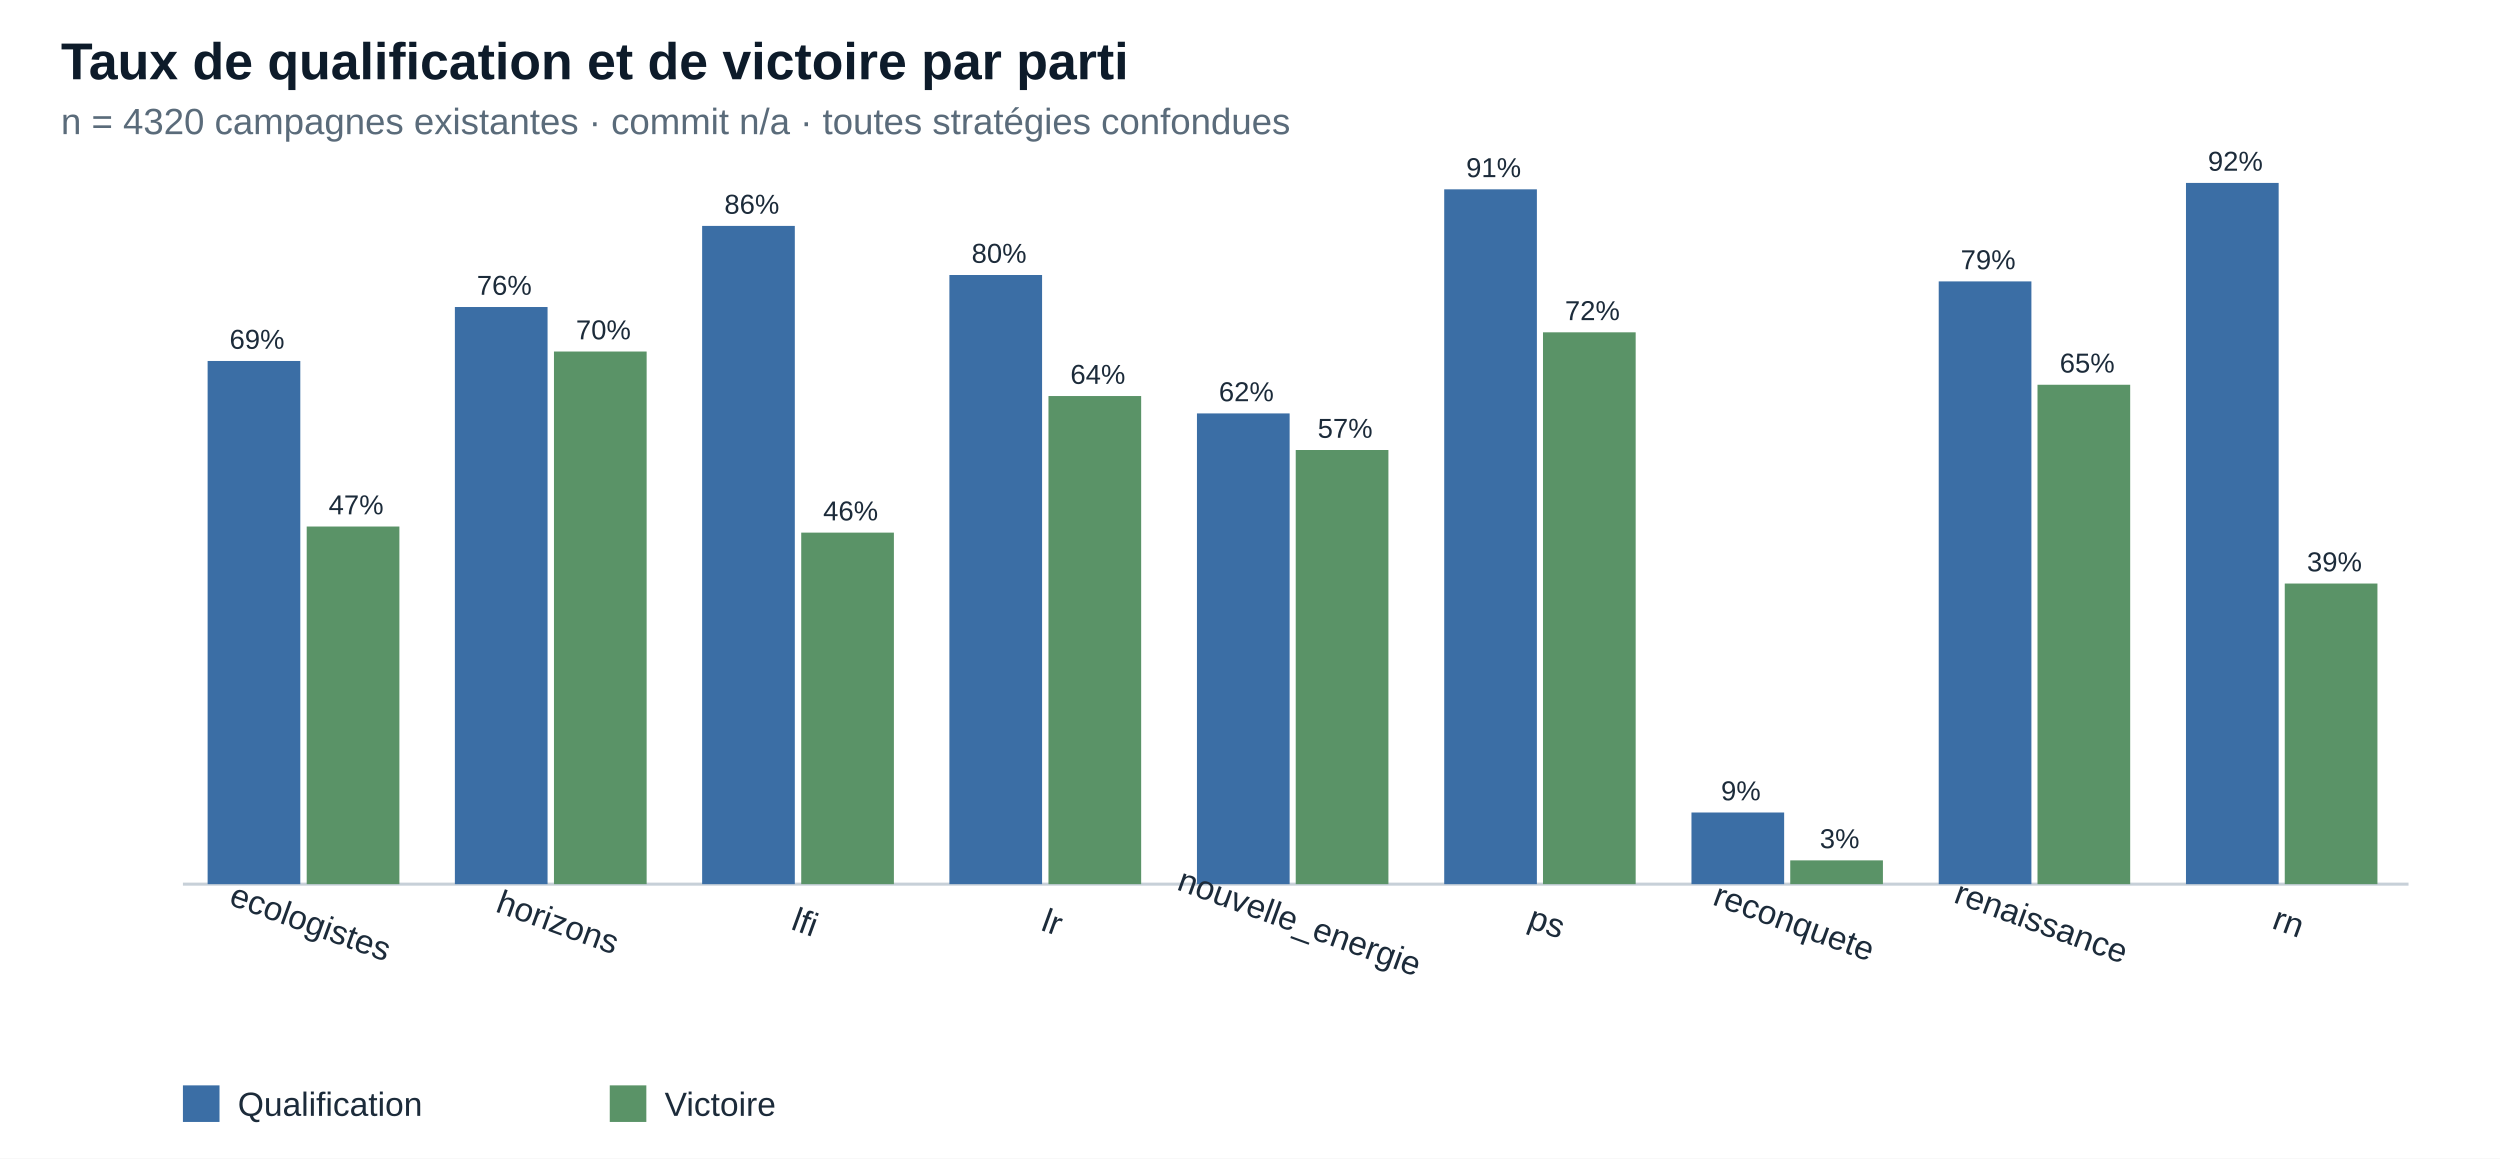
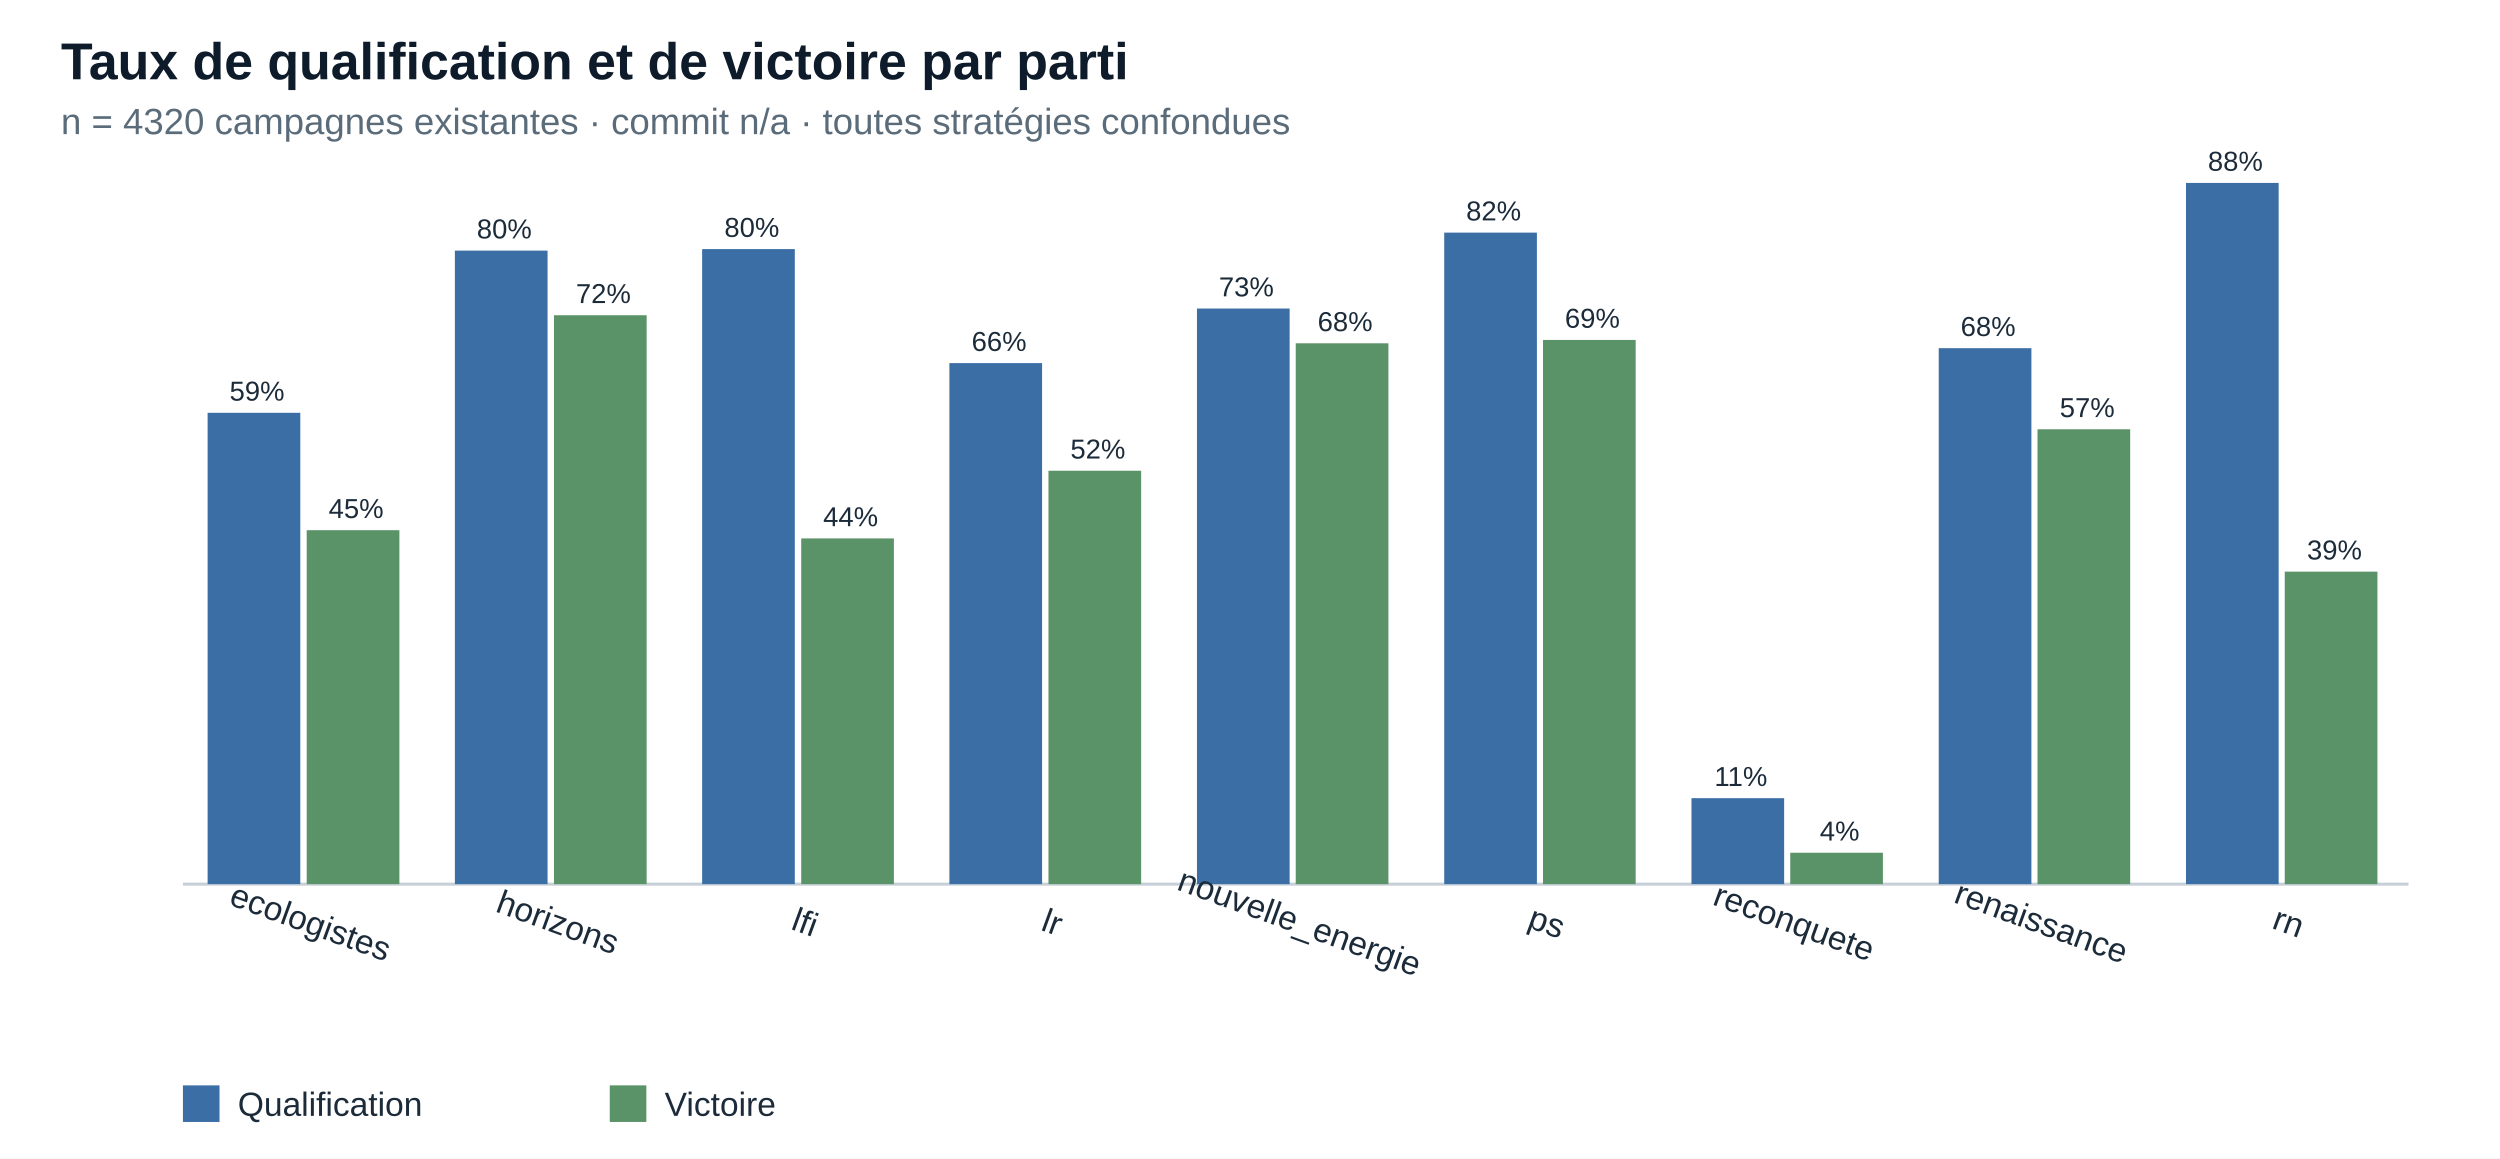
<svg xmlns="http://www.w3.org/2000/svg" width="820" height="380" viewBox="0 0 820 380">
  <rect width="820" height="380" fill="#ffffff" />
  <text x="20" y="26" font-size="17" font-weight="700" fill="#0d1b2a" style="font-family:Arial,Helvetica,sans-serif">Taux de qualification et de victoire par parti</text>
  <text x="20" y="44" font-size="12" fill="#5a6b7a" style="font-family:Arial,Helvetica,sans-serif">n = 4320 campagnes existantes · commit n/a · toutes stratégies confondues</text>
  <line x1="60" y1="290" x2="790" y2="290" stroke="#c7d0d8" />
-   <rect x="68.1" y="118.4" width="30.4" height="171.6" fill="#3b6ea5" />
-   <text x="84.3" y="114.4" font-size="9" text-anchor="middle" fill="#1c2b3a" style="font-family:Arial,Helvetica,sans-serif">69%</text>
-   <rect x="100.6" y="172.7" width="30.4" height="117.3" fill="#5a9367" />
-   <text x="116.8" y="168.7" font-size="9" text-anchor="middle" fill="#1c2b3a" style="font-family:Arial,Helvetica,sans-serif">47%</text>
+   <rect x="68.1" y="135.4" width="30.4" height="154.6" fill="#3b6ea5" />
+   <text x="84.3" y="131.4" font-size="9" text-anchor="middle" fill="#1c2b3a" style="font-family:Arial,Helvetica,sans-serif">59%</text>
+   <rect x="100.6" y="173.9" width="30.4" height="116.1" fill="#5a9367" />
+   <text x="116.8" y="169.9" font-size="9" text-anchor="middle" fill="#1c2b3a" style="font-family:Arial,Helvetica,sans-serif">45%</text>
  <text x="100.6" y="306.0" font-size="11" text-anchor="middle" fill="#1c2b3a" style="font-family:Arial,Helvetica,sans-serif" transform="rotate(20 100.6 306.0)">ecologistes</text>
-   <rect x="149.2" y="100.7" width="30.4" height="189.3" fill="#3b6ea5" />
-   <text x="165.4" y="96.7" font-size="9" text-anchor="middle" fill="#1c2b3a" style="font-family:Arial,Helvetica,sans-serif">76%</text>
-   <rect x="181.7" y="115.3" width="30.4" height="174.7" fill="#5a9367" />
-   <text x="197.9" y="111.3" font-size="9" text-anchor="middle" fill="#1c2b3a" style="font-family:Arial,Helvetica,sans-serif">70%</text>
+   <rect x="149.2" y="82.2" width="30.4" height="207.8" fill="#3b6ea5" />
+   <text x="165.4" y="78.2" font-size="9" text-anchor="middle" fill="#1c2b3a" style="font-family:Arial,Helvetica,sans-serif">80%</text>
+   <rect x="181.7" y="103.4" width="30.4" height="186.6" fill="#5a9367" />
+   <text x="197.9" y="99.4" font-size="9" text-anchor="middle" fill="#1c2b3a" style="font-family:Arial,Helvetica,sans-serif">72%</text>
  <text x="181.7" y="306.0" font-size="11" text-anchor="middle" fill="#1c2b3a" style="font-family:Arial,Helvetica,sans-serif" transform="rotate(20 181.7 306.0)">horizons</text>
-   <rect x="230.3" y="74.1" width="30.4" height="215.9" fill="#3b6ea5" />
-   <text x="246.6" y="70.1" font-size="9" text-anchor="middle" fill="#1c2b3a" style="font-family:Arial,Helvetica,sans-serif">86%</text>
-   <rect x="262.8" y="174.7" width="30.4" height="115.3" fill="#5a9367" />
-   <text x="279.0" y="170.7" font-size="9" text-anchor="middle" fill="#1c2b3a" style="font-family:Arial,Helvetica,sans-serif">46%</text>
+   <rect x="230.3" y="81.7" width="30.4" height="208.3" fill="#3b6ea5" />
+   <text x="246.6" y="77.7" font-size="9" text-anchor="middle" fill="#1c2b3a" style="font-family:Arial,Helvetica,sans-serif">80%</text>
+   <rect x="262.8" y="176.6" width="30.4" height="113.4" fill="#5a9367" />
+   <text x="279.0" y="172.6" font-size="9" text-anchor="middle" fill="#1c2b3a" style="font-family:Arial,Helvetica,sans-serif">44%</text>
  <text x="262.8" y="306.0" font-size="11" text-anchor="middle" fill="#1c2b3a" style="font-family:Arial,Helvetica,sans-serif" transform="rotate(20 262.8 306.0)">lfi</text>
-   <rect x="311.4" y="90.2" width="30.4" height="199.8" fill="#3b6ea5" />
-   <text x="327.7" y="86.2" font-size="9" text-anchor="middle" fill="#1c2b3a" style="font-family:Arial,Helvetica,sans-serif">80%</text>
-   <rect x="343.9" y="129.9" width="30.4" height="160.1" fill="#5a9367" />
-   <text x="360.1" y="125.9" font-size="9" text-anchor="middle" fill="#1c2b3a" style="font-family:Arial,Helvetica,sans-serif">64%</text>
+   <rect x="311.4" y="119.1" width="30.4" height="170.9" fill="#3b6ea5" />
+   <text x="327.7" y="115.1" font-size="9" text-anchor="middle" fill="#1c2b3a" style="font-family:Arial,Helvetica,sans-serif">66%</text>
+   <rect x="343.9" y="154.4" width="30.4" height="135.6" fill="#5a9367" />
+   <text x="360.1" y="150.4" font-size="9" text-anchor="middle" fill="#1c2b3a" style="font-family:Arial,Helvetica,sans-serif">52%</text>
  <text x="343.9" y="306.0" font-size="11" text-anchor="middle" fill="#1c2b3a" style="font-family:Arial,Helvetica,sans-serif" transform="rotate(20 343.9 306.0)">lr</text>
-   <rect x="392.6" y="135.6" width="30.4" height="154.4" fill="#3b6ea5" />
-   <text x="408.8" y="131.6" font-size="9" text-anchor="middle" fill="#1c2b3a" style="font-family:Arial,Helvetica,sans-serif">62%</text>
-   <rect x="425.0" y="147.6" width="30.4" height="142.4" fill="#5a9367" />
-   <text x="441.2" y="143.6" font-size="9" text-anchor="middle" fill="#1c2b3a" style="font-family:Arial,Helvetica,sans-serif">57%</text>
+   <rect x="392.6" y="101.2" width="30.4" height="188.8" fill="#3b6ea5" />
+   <text x="408.8" y="97.2" font-size="9" text-anchor="middle" fill="#1c2b3a" style="font-family:Arial,Helvetica,sans-serif">73%</text>
+   <rect x="425.0" y="112.6" width="30.4" height="177.4" fill="#5a9367" />
+   <text x="441.2" y="108.6" font-size="9" text-anchor="middle" fill="#1c2b3a" style="font-family:Arial,Helvetica,sans-serif">68%</text>
  <text x="425.0" y="306.0" font-size="11" text-anchor="middle" fill="#1c2b3a" style="font-family:Arial,Helvetica,sans-serif" transform="rotate(20 425.0 306.0)">nouvelle_energie</text>
-   <rect x="473.7" y="62.1" width="30.4" height="227.9" fill="#3b6ea5" />
-   <text x="489.9" y="58.1" font-size="9" text-anchor="middle" fill="#1c2b3a" style="font-family:Arial,Helvetica,sans-serif">91%</text>
-   <rect x="506.1" y="109.0" width="30.4" height="181.0" fill="#5a9367" />
-   <text x="522.3" y="105.0" font-size="9" text-anchor="middle" fill="#1c2b3a" style="font-family:Arial,Helvetica,sans-serif">72%</text>
+   <rect x="473.7" y="76.3" width="30.4" height="213.7" fill="#3b6ea5" />
+   <text x="489.9" y="72.3" font-size="9" text-anchor="middle" fill="#1c2b3a" style="font-family:Arial,Helvetica,sans-serif">82%</text>
+   <rect x="506.1" y="111.5" width="30.4" height="178.5" fill="#5a9367" />
+   <text x="522.3" y="107.5" font-size="9" text-anchor="middle" fill="#1c2b3a" style="font-family:Arial,Helvetica,sans-serif">69%</text>
  <text x="506.1" y="306.0" font-size="11" text-anchor="middle" fill="#1c2b3a" style="font-family:Arial,Helvetica,sans-serif" transform="rotate(20 506.1 306.0)">ps</text>
-   <rect x="554.8" y="266.5" width="30.4" height="23.5" fill="#3b6ea5" />
-   <text x="571.0" y="262.5" font-size="9" text-anchor="middle" fill="#1c2b3a" style="font-family:Arial,Helvetica,sans-serif">9%</text>
-   <rect x="587.2" y="282.2" width="30.4" height="7.8" fill="#5a9367" />
-   <text x="603.4" y="278.2" font-size="9" text-anchor="middle" fill="#1c2b3a" style="font-family:Arial,Helvetica,sans-serif">3%</text>
+   <rect x="554.8" y="261.8" width="30.4" height="28.2" fill="#3b6ea5" />
+   <text x="571.0" y="257.8" font-size="9" text-anchor="middle" fill="#1c2b3a" style="font-family:Arial,Helvetica,sans-serif">11%</text>
+   <rect x="587.2" y="279.7" width="30.4" height="10.3" fill="#5a9367" />
+   <text x="603.4" y="275.7" font-size="9" text-anchor="middle" fill="#1c2b3a" style="font-family:Arial,Helvetica,sans-serif">4%</text>
  <text x="587.2" y="306.0" font-size="11" text-anchor="middle" fill="#1c2b3a" style="font-family:Arial,Helvetica,sans-serif" transform="rotate(20 587.2 306.0)">reconquete</text>
-   <rect x="635.9" y="92.3" width="30.4" height="197.7" fill="#3b6ea5" />
-   <text x="652.1" y="88.3" font-size="9" text-anchor="middle" fill="#1c2b3a" style="font-family:Arial,Helvetica,sans-serif">79%</text>
-   <rect x="668.3" y="126.2" width="30.4" height="163.8" fill="#5a9367" />
-   <text x="684.6" y="122.2" font-size="9" text-anchor="middle" fill="#1c2b3a" style="font-family:Arial,Helvetica,sans-serif">65%</text>
+   <rect x="635.9" y="114.2" width="30.4" height="175.8" fill="#3b6ea5" />
+   <text x="652.1" y="110.2" font-size="9" text-anchor="middle" fill="#1c2b3a" style="font-family:Arial,Helvetica,sans-serif">68%</text>
+   <rect x="668.3" y="140.8" width="30.4" height="149.2" fill="#5a9367" />
+   <text x="684.6" y="136.8" font-size="9" text-anchor="middle" fill="#1c2b3a" style="font-family:Arial,Helvetica,sans-serif">57%</text>
  <text x="668.3" y="306.0" font-size="11" text-anchor="middle" fill="#1c2b3a" style="font-family:Arial,Helvetica,sans-serif" transform="rotate(20 668.3 306.0)">renaissance</text>
  <rect x="717.0" y="60.0" width="30.4" height="230.0" fill="#3b6ea5" />
-   <text x="733.2" y="56.0" font-size="9" text-anchor="middle" fill="#1c2b3a" style="font-family:Arial,Helvetica,sans-serif">92%</text>
-   <rect x="749.4" y="191.4" width="30.4" height="98.6" fill="#5a9367" />
-   <text x="765.7" y="187.4" font-size="9" text-anchor="middle" fill="#1c2b3a" style="font-family:Arial,Helvetica,sans-serif">39%</text>
+   <text x="733.2" y="56.0" font-size="9" text-anchor="middle" fill="#1c2b3a" style="font-family:Arial,Helvetica,sans-serif">88%</text>
+   <rect x="749.4" y="187.5" width="30.4" height="102.5" fill="#5a9367" />
+   <text x="765.7" y="183.5" font-size="9" text-anchor="middle" fill="#1c2b3a" style="font-family:Arial,Helvetica,sans-serif">39%</text>
  <text x="749.4" y="306.0" font-size="11" text-anchor="middle" fill="#1c2b3a" style="font-family:Arial,Helvetica,sans-serif" transform="rotate(20 749.4 306.0)">rn</text>
  <rect x="60" y="356" width="12" height="12" fill="#3b6ea5" />
  <text x="78" y="366" font-size="11" fill="#1c2b3a" style="font-family:Arial,Helvetica,sans-serif">Qualification</text>
  <rect x="200" y="356" width="12" height="12" fill="#5a9367" />
  <text x="218" y="366" font-size="11" fill="#1c2b3a" style="font-family:Arial,Helvetica,sans-serif">Victoire</text>
</svg>
